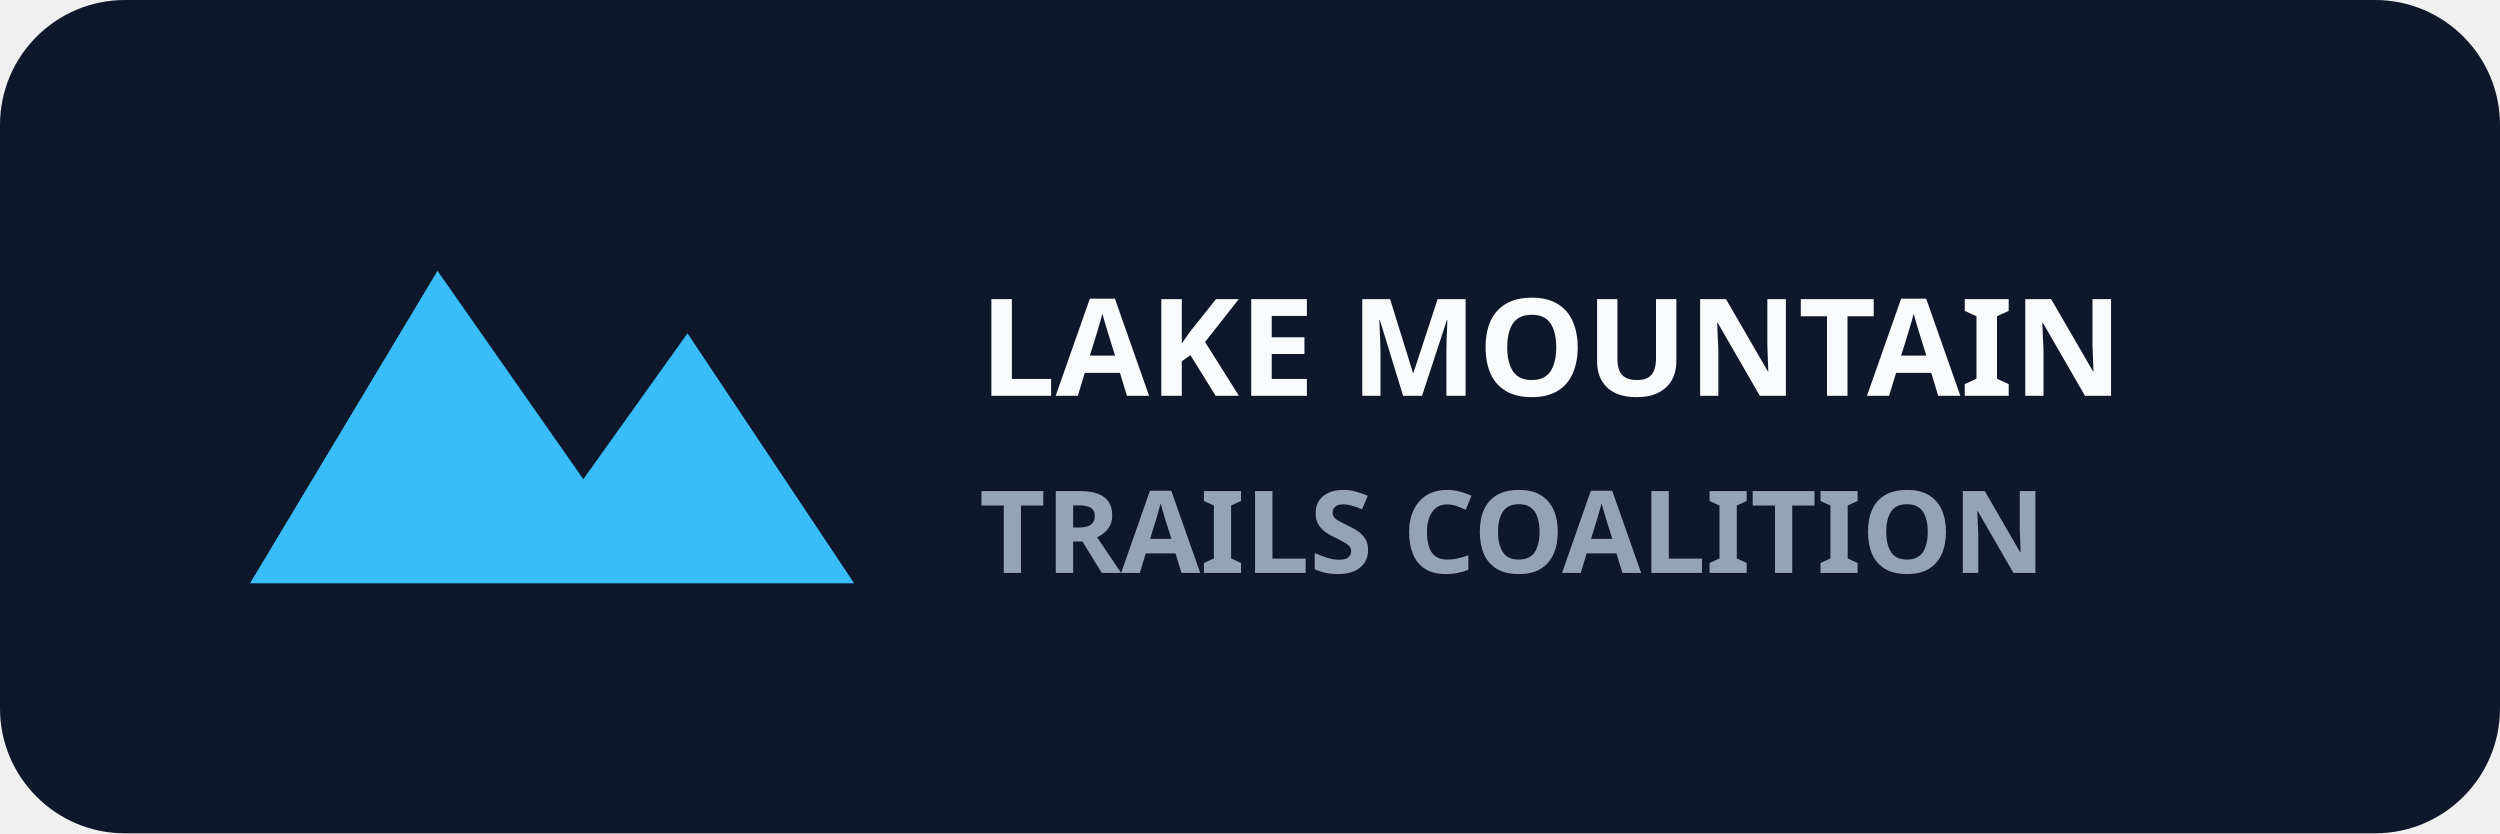
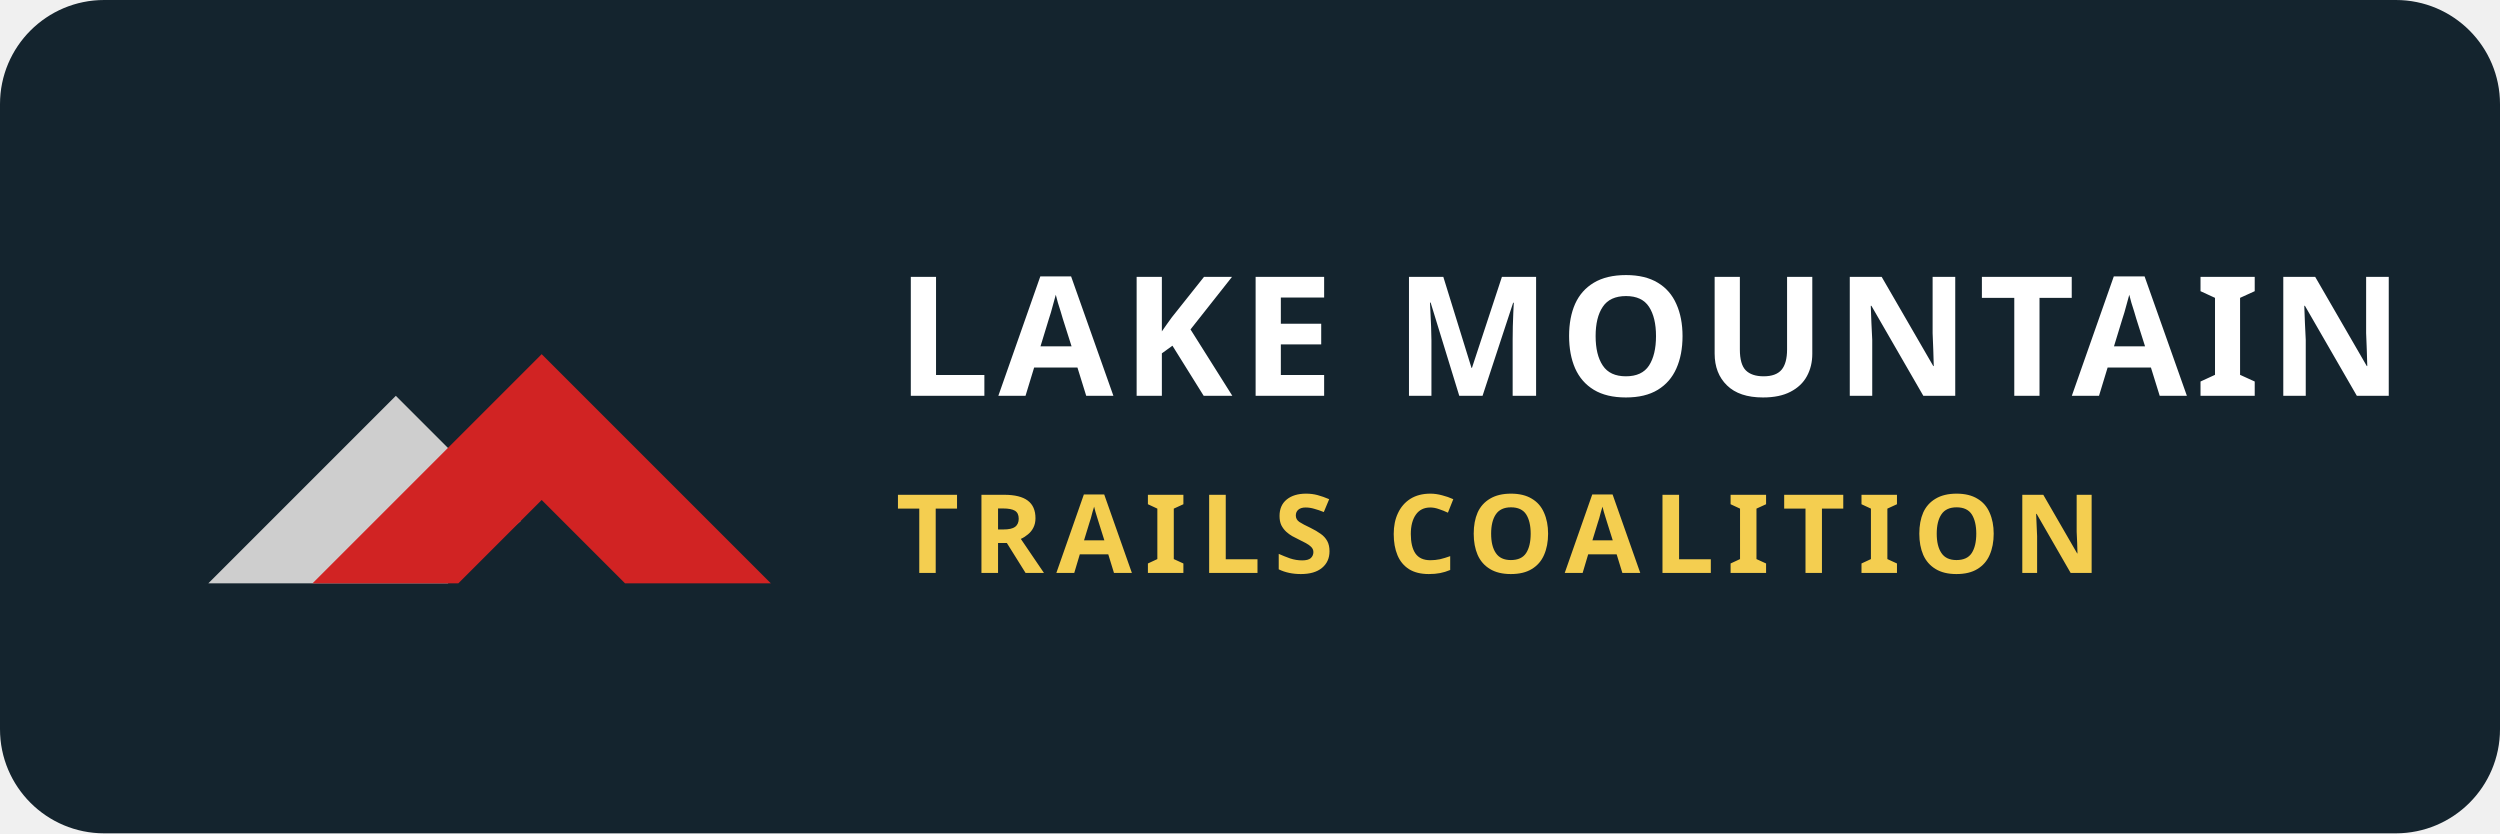
<svg xmlns="http://www.w3.org/2000/svg" viewBox="0 0 240 80" width="240" height="80" role="img" aria-label="Lake Mountain Trails Coalition">
-   <rect width="240" height="80" rx="12" fill="#0f172a" />
-   <path d="M24 56L42 26l14 20 10-14 16 24H24z" fill="#38bdf8" />
-   <text x="94" y="38" fill="#f8fafc" font-family="system-ui, sans-serif" font-size="13" font-weight="700">LAKE MOUNTAIN</text>
-   <text x="94" y="55" fill="#94a3b8" font-family="system-ui, sans-serif" font-size="11" font-weight="600">TRAILS COALITION</text>
+   <rect width="240" height="80" rx="10" fill="#14242E" />
+   <path d="M20 56 L38 38 L50 50 L43 56 Z" fill="#CECECE" />
+   <path d="M30 56 L52 34 L74 56 H60 L52 48 L44 56 Z" fill="#D12323" />
+   <text x="86" y="38" fill="#FFFFFF" font-family="'Barlow Condensed', system-ui, sans-serif" font-size="16" font-weight="800" letter-spacing="0.8">LAKE MOUNTAIN</text>
+   <text x="86" y="55" fill="#F4CE50" font-family="system-ui, sans-serif" font-size="10.5" font-weight="700" letter-spacing="1.2">TRAILS COALITION</text>
</svg>
